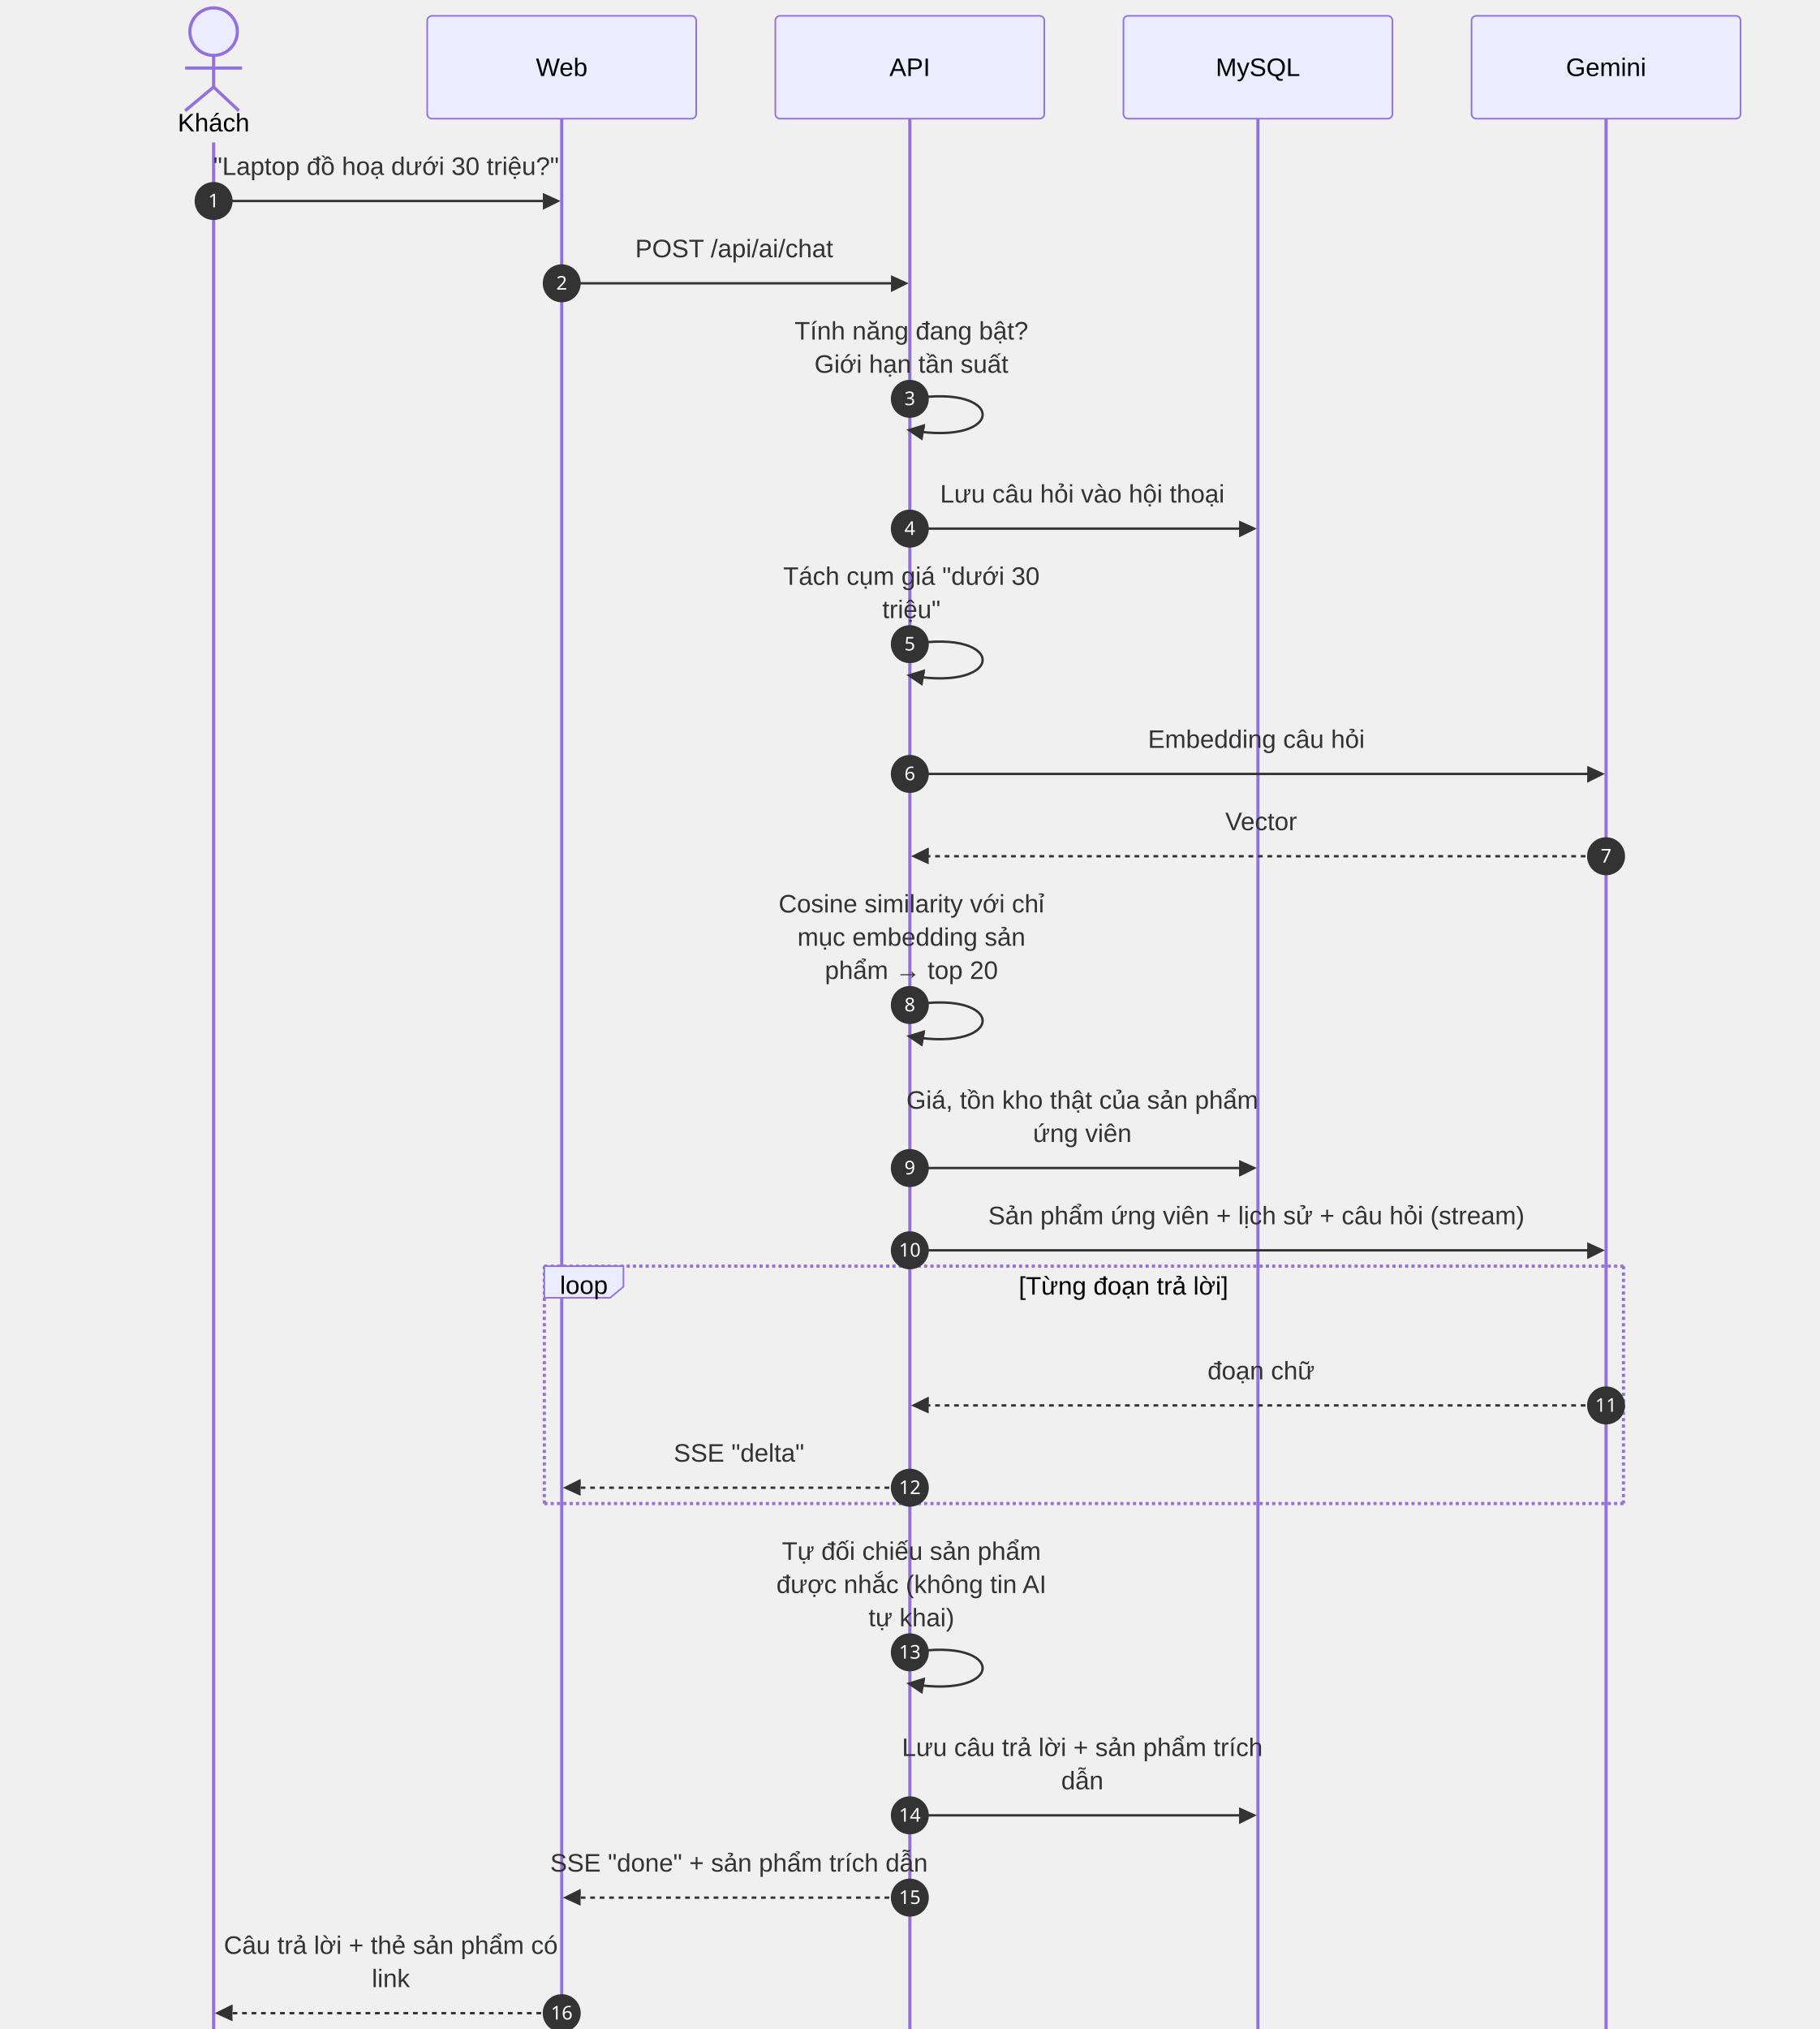
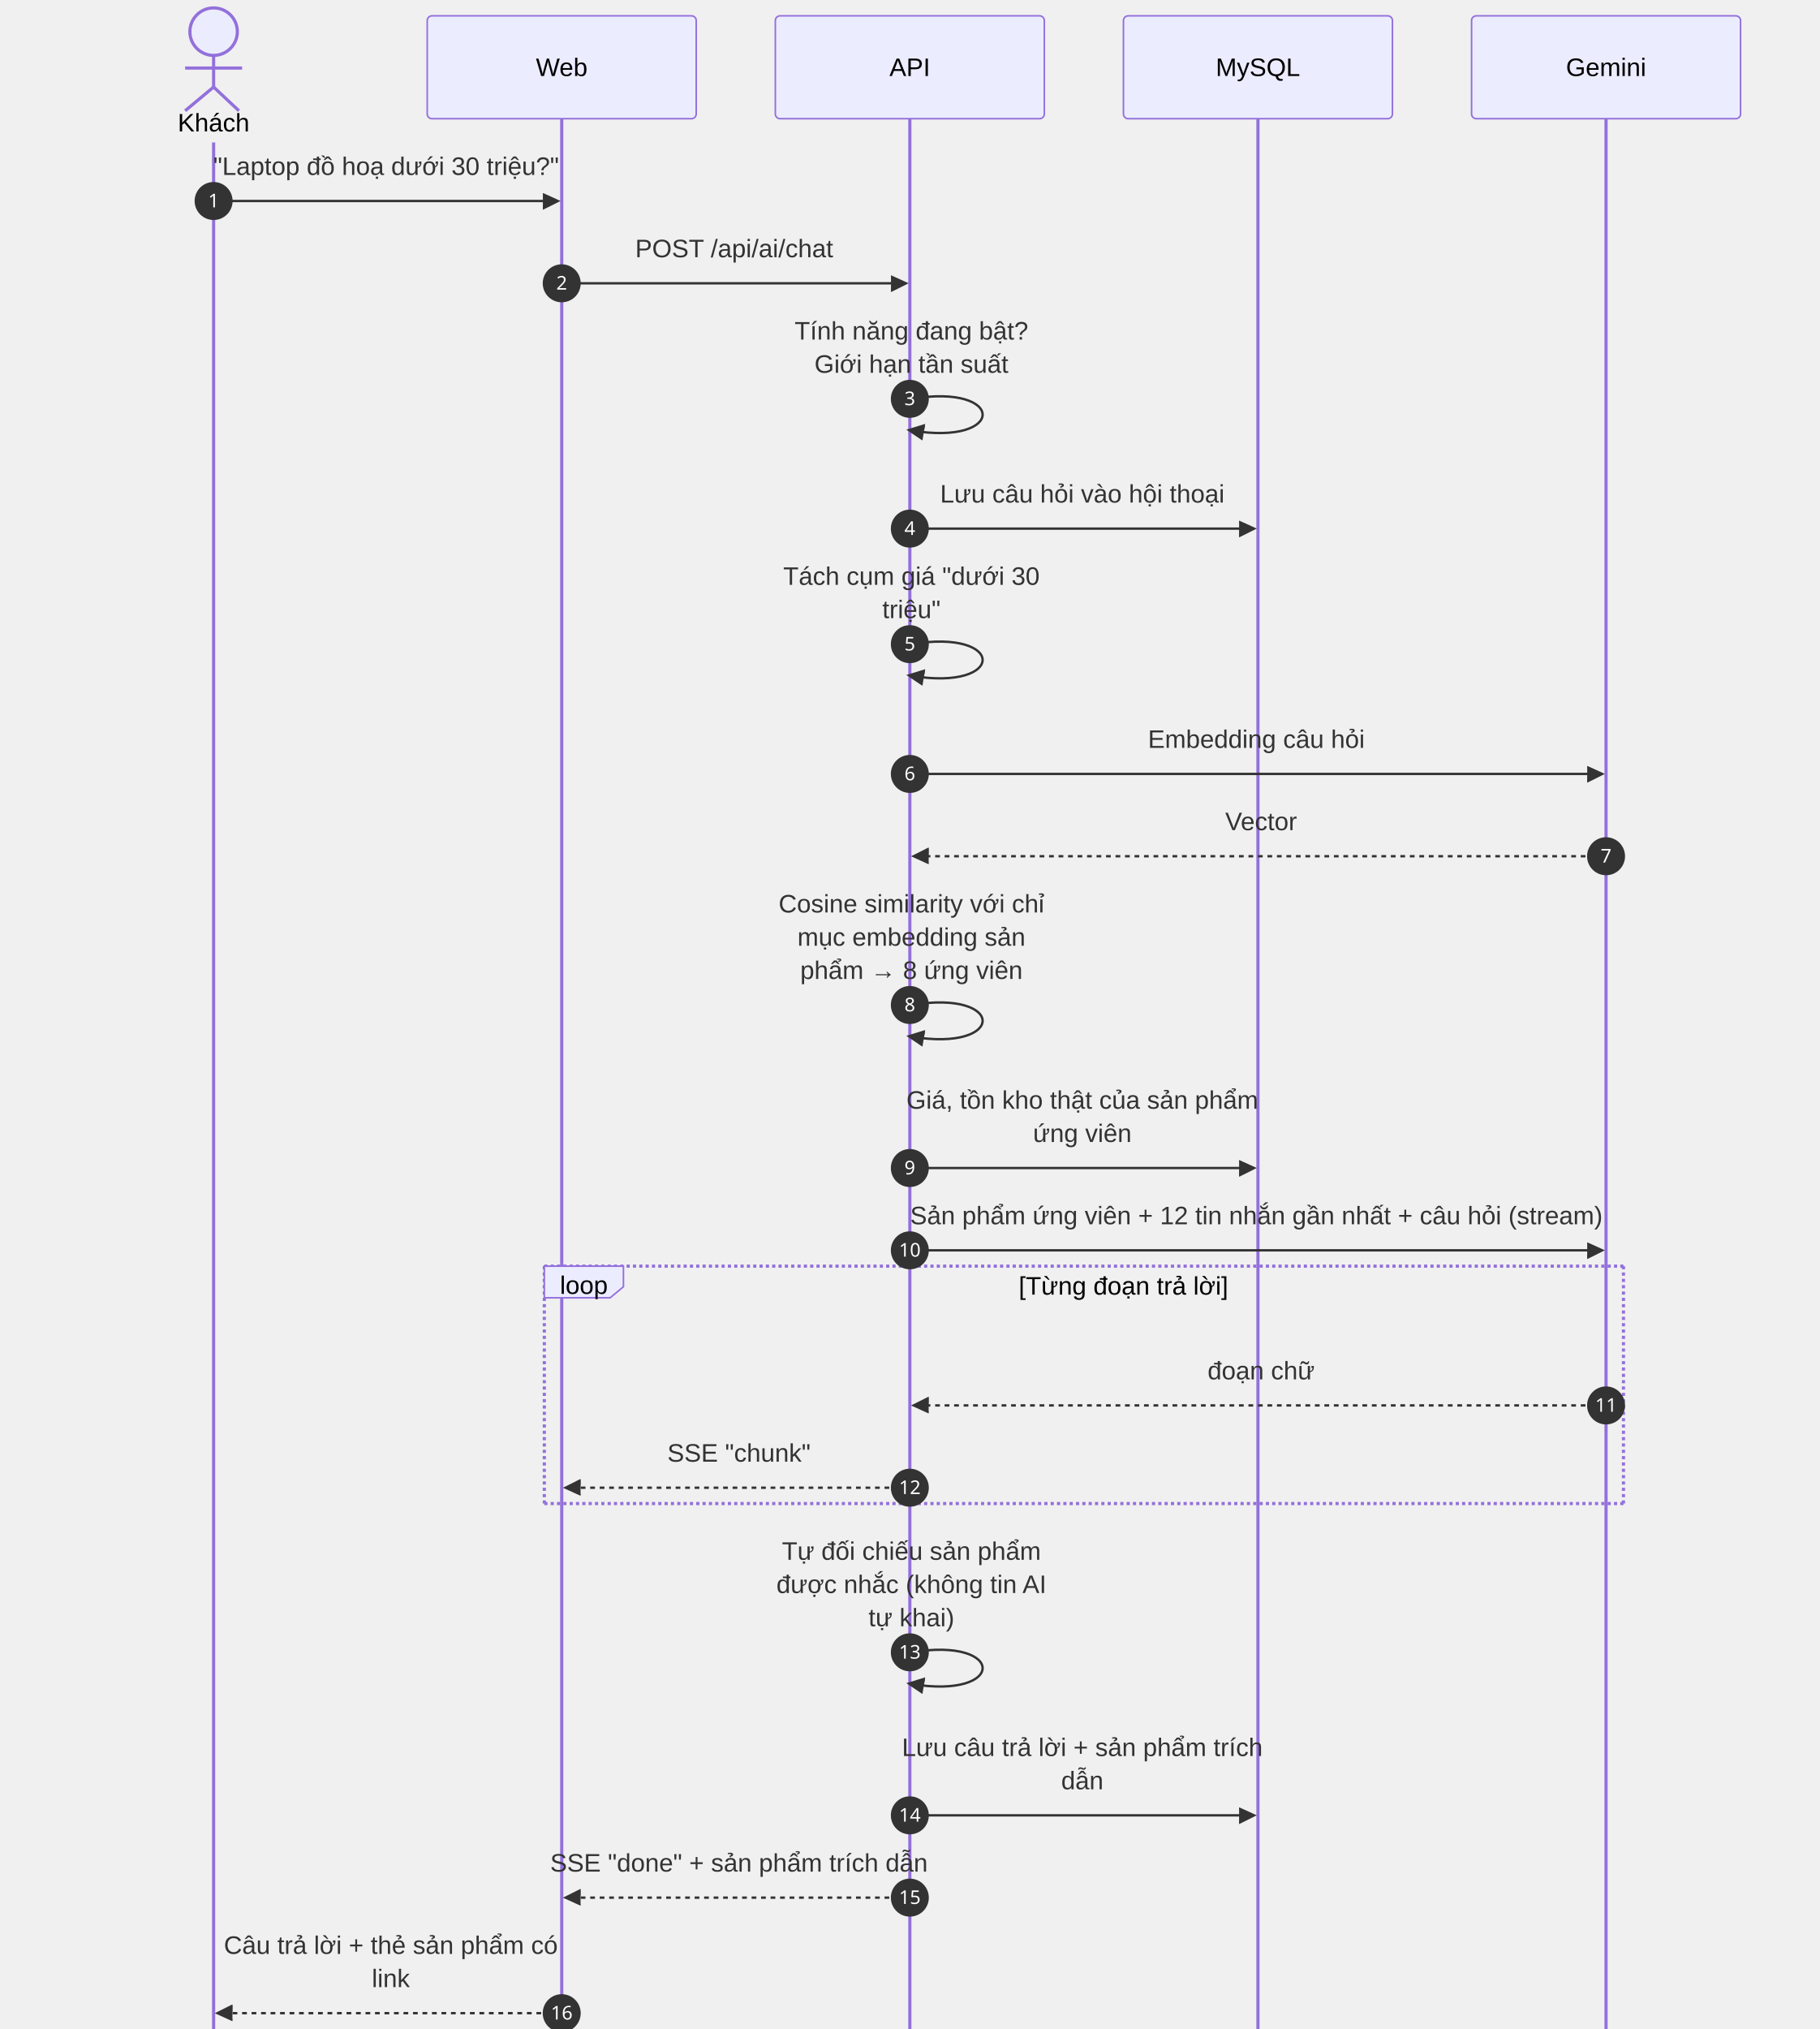
<svg xmlns="http://www.w3.org/2000/svg" id="d-tuan-tu-tro-ly-ai" width="1150" style="max-width: none; background-color: rgb(255, 255, 255);" viewBox="-50 -10 1150 1282" role="graphics-document document" aria-roledescription="sequence" height="1282">
  <g>
-     <line id="actor13" x1="965" y1="65" x2="965" y2="2000" class="actor-line 200" stroke-width="0.5px" stroke="#999" name="G" data-et="life-line" data-id="G" />
-     <g id="root-13" data-et="participant" data-type="participant" data-id="G">
+     <line id="actor4" x1="965" y1="65" x2="965" y2="2000" class="actor-line 200" stroke-width="0.5px" stroke="#999" name="G" data-et="life-line" data-id="G" />
+     <g id="root-4" data-et="participant" data-type="participant" data-id="G">
      <rect x="880" y="0" fill="#eaeaea" stroke="#666" width="170" height="65" name="G" rx="3" ry="3" class="actor actor-top" />
      <text x="965" y="32.5" dominant-baseline="central" alignment-baseline="central" class="actor actor-box" style="text-anchor: middle; font-size: 16px; font-weight: 400; font-family: &quot;Segoe UI&quot;, Arial, sans-serif;">
        <tspan x="965" dy="0">Gemini</tspan>
      </text>
    </g>
  </g>
  <g>
-     <line id="actor12" x1="745" y1="65" x2="745" y2="2000" class="actor-line 200" stroke-width="0.5px" stroke="#999" name="DB" data-et="life-line" data-id="DB" />
-     <g id="root-12" data-et="participant" data-type="participant" data-id="DB">
+     <line id="actor3" x1="745" y1="65" x2="745" y2="2000" class="actor-line 200" stroke-width="0.5px" stroke="#999" name="DB" data-et="life-line" data-id="DB" />
+     <g id="root-3" data-et="participant" data-type="participant" data-id="DB">
      <rect x="660" y="0" fill="#eaeaea" stroke="#666" width="170" height="65" name="DB" rx="3" ry="3" class="actor actor-top" />
      <text x="745" y="32.5" dominant-baseline="central" alignment-baseline="central" class="actor actor-box" style="text-anchor: middle; font-size: 16px; font-weight: 400; font-family: &quot;Segoe UI&quot;, Arial, sans-serif;">
        <tspan x="745" dy="0">MySQL</tspan>
      </text>
    </g>
  </g>
  <g>
-     <line id="actor11" x1="525" y1="65" x2="525" y2="2000" class="actor-line 200" stroke-width="0.5px" stroke="#999" name="A" data-et="life-line" data-id="A" />
-     <g id="root-11" data-et="participant" data-type="participant" data-id="A">
+     <line id="actor2" x1="525" y1="65" x2="525" y2="2000" class="actor-line 200" stroke-width="0.5px" stroke="#999" name="A" data-et="life-line" data-id="A" />
+     <g id="root-2" data-et="participant" data-type="participant" data-id="A">
      <rect x="440" y="0" fill="#eaeaea" stroke="#666" width="170" height="65" name="A" rx="3" ry="3" class="actor actor-top" />
      <text x="525" y="32.5" dominant-baseline="central" alignment-baseline="central" class="actor actor-box" style="text-anchor: middle; font-size: 16px; font-weight: 400; font-family: &quot;Segoe UI&quot;, Arial, sans-serif;">
        <tspan x="525" dy="0">API</tspan>
      </text>
    </g>
  </g>
  <g>
-     <line id="actor10" x1="305" y1="65" x2="305" y2="2000" class="actor-line 200" stroke-width="0.5px" stroke="#999" name="W" data-et="life-line" data-id="W" />
-     <g id="root-10" data-et="participant" data-type="participant" data-id="W">
+     <line id="actor1" x1="305" y1="65" x2="305" y2="2000" class="actor-line 200" stroke-width="0.5px" stroke="#999" name="W" data-et="life-line" data-id="W" />
+     <g id="root-1" data-et="participant" data-type="participant" data-id="W">
      <rect x="220" y="0" fill="#eaeaea" stroke="#666" width="170" height="65" name="W" rx="3" ry="3" class="actor actor-top" />
      <text x="305" y="32.5" dominant-baseline="central" alignment-baseline="central" class="actor actor-box" style="text-anchor: middle; font-size: 16px; font-weight: 400; font-family: &quot;Segoe UI&quot;, Arial, sans-serif;">
        <tspan x="305" dy="0">Web</tspan>
      </text>
    </g>
  </g>
  <g>
-     <line id="actor9" x1="85" y1="80" x2="85" y2="2000" class="actor-line 200" stroke-width="0.5px" stroke="#999" name="KH" data-et="life-line" data-id="KH" />
+     <line id="actor0" x1="85" y1="80" x2="85" y2="2000" class="actor-line 200" stroke-width="0.5px" stroke="#999" name="KH" data-et="life-line" data-id="KH" />
  </g>
  <style>#d-tuan-tu-tro-ly-ai{font-family:Segoe UI,Arial,sans-serif;font-size:16px;fill:#333;}@keyframes edge-animation-frame{from{stroke-dashoffset:0;}}@keyframes dash{to{stroke-dashoffset:0;}}#d-tuan-tu-tro-ly-ai .edge-animation-slow{stroke-dasharray:9,5!important;stroke-dashoffset:900;animation:dash 50s linear infinite;stroke-linecap:round;}#d-tuan-tu-tro-ly-ai .edge-animation-fast{stroke-dasharray:9,5!important;stroke-dashoffset:900;animation:dash 20s linear infinite;stroke-linecap:round;}#d-tuan-tu-tro-ly-ai .error-icon{fill:#552222;}#d-tuan-tu-tro-ly-ai .error-text{fill:#552222;stroke:#552222;}#d-tuan-tu-tro-ly-ai .edge-thickness-normal{stroke-width:1px;}#d-tuan-tu-tro-ly-ai .edge-thickness-thick{stroke-width:3.5px;}#d-tuan-tu-tro-ly-ai .edge-pattern-solid{stroke-dasharray:0;}#d-tuan-tu-tro-ly-ai .edge-thickness-invisible{stroke-width:0;fill:none;}#d-tuan-tu-tro-ly-ai .edge-pattern-dashed{stroke-dasharray:3;}#d-tuan-tu-tro-ly-ai .edge-pattern-dotted{stroke-dasharray:2;}#d-tuan-tu-tro-ly-ai .marker{fill:#333333;stroke:#333333;}#d-tuan-tu-tro-ly-ai .marker.cross{stroke:#333333;}#d-tuan-tu-tro-ly-ai svg{font-family:Segoe UI,Arial,sans-serif;font-size:16px;}#d-tuan-tu-tro-ly-ai p{margin:0;}#d-tuan-tu-tro-ly-ai .actor{stroke:#9370DB;fill:#ECECFF;stroke-width:1;}#d-tuan-tu-tro-ly-ai rect.actor.outer-path[data-look="neo"]{filter:drop-shadow(1px 2px 2px rgba(185, 185, 185, 1));}#d-tuan-tu-tro-ly-ai rect.note[data-look="neo"]{stroke:#aaaa33;fill:#fff5ad;filter:drop-shadow(1px 2px 2px rgba(185, 185, 185, 1));}#d-tuan-tu-tro-ly-ai text.actor&gt;tspan{fill:black;stroke:none;}#d-tuan-tu-tro-ly-ai .actor-line{stroke:#9370DB;}#d-tuan-tu-tro-ly-ai .innerArc{stroke-width:1.5;stroke-dasharray:none;}#d-tuan-tu-tro-ly-ai .messageLine0{stroke-width:1.5;stroke-dasharray:none;stroke:#333;}#d-tuan-tu-tro-ly-ai .messageLine1{stroke-width:1.5;stroke-dasharray:2,2;stroke:#333;}#d-tuan-tu-tro-ly-ai [id$="-arrowhead"] path{fill:#333;stroke:#333;}#d-tuan-tu-tro-ly-ai .sequenceNumber{fill:white;}#d-tuan-tu-tro-ly-ai [id$="-sequencenumber"]{fill:#333;}#d-tuan-tu-tro-ly-ai [id$="-crosshead"] path{fill:#333;stroke:#333;}#d-tuan-tu-tro-ly-ai .messageText{fill:#333;stroke:none;}#d-tuan-tu-tro-ly-ai .labelBox{stroke:#9370DB;fill:#ECECFF;filter:none;}#d-tuan-tu-tro-ly-ai .labelText,#d-tuan-tu-tro-ly-ai .labelText&gt;tspan{fill:black;stroke:none;}#d-tuan-tu-tro-ly-ai .loopText,#d-tuan-tu-tro-ly-ai .loopText&gt;tspan{fill:black;stroke:none;}#d-tuan-tu-tro-ly-ai .sectionTitle,#d-tuan-tu-tro-ly-ai .sectionTitle&gt;tspan{fill:black;stroke:none;}#d-tuan-tu-tro-ly-ai .loopLine{stroke-width:2px;stroke-dasharray:2,2;stroke:#9370DB;fill:#9370DB;}#d-tuan-tu-tro-ly-ai .note{stroke:#aaaa33;fill:#fff5ad;}#d-tuan-tu-tro-ly-ai .noteText,#d-tuan-tu-tro-ly-ai .noteText&gt;tspan{fill:black;stroke:none;font-weight:normal;}#d-tuan-tu-tro-ly-ai .activation0{fill:#f4f4f4;stroke:#666;}#d-tuan-tu-tro-ly-ai .activation1{fill:#f4f4f4;stroke:#666;}#d-tuan-tu-tro-ly-ai .activation2{fill:#f4f4f4;stroke:#666;}#d-tuan-tu-tro-ly-ai .actorPopupMenu{position:absolute;}#d-tuan-tu-tro-ly-ai .actorPopupMenuPanel{position:absolute;fill:#ECECFF;box-shadow:0px 8px 16px 0px rgba(0,0,0,0.2);filter:drop-shadow(3px 5px 2px rgb(0 0 0 / 0.4));}#d-tuan-tu-tro-ly-ai .actor-man circle,#d-tuan-tu-tro-ly-ai line{fill:#ECECFF;stroke-width:2px;}#d-tuan-tu-tro-ly-ai g rect.rect{filter:drop-shadow(1px 2px 2px rgba(185, 185, 185, 1));stroke:#9370DB;}#d-tuan-tu-tro-ly-ai .node .neo-node{stroke:#9370DB;}#d-tuan-tu-tro-ly-ai [data-look="neo"].node rect,#d-tuan-tu-tro-ly-ai [data-look="neo"].cluster rect,#d-tuan-tu-tro-ly-ai [data-look="neo"].node polygon{stroke:#9370DB;filter:drop-shadow(1px 2px 2px rgba(185, 185, 185, 1));}#d-tuan-tu-tro-ly-ai [data-look="neo"].swimlane.cluster rect{filter:none;}#d-tuan-tu-tro-ly-ai [data-look="neo"].node path{stroke:#9370DB;stroke-width:1px;}#d-tuan-tu-tro-ly-ai [data-look="neo"].node .outer-path{filter:drop-shadow(1px 2px 2px rgba(185, 185, 185, 1));}#d-tuan-tu-tro-ly-ai [data-look="neo"].node .neo-line path{stroke:#9370DB;filter:none;}#d-tuan-tu-tro-ly-ai [data-look="neo"].node circle{stroke:#9370DB;filter:drop-shadow(1px 2px 2px rgba(185, 185, 185, 1));}#d-tuan-tu-tro-ly-ai [data-look="neo"].node circle .state-start{fill:#000000;}#d-tuan-tu-tro-ly-ai [data-look="neo"].icon-shape .icon{fill:#9370DB;filter:drop-shadow(1px 2px 2px rgba(185, 185, 185, 1));}#d-tuan-tu-tro-ly-ai [data-look="neo"].icon-shape .icon-neo path{stroke:#9370DB;filter:drop-shadow(1px 2px 2px rgba(185, 185, 185, 1));}#d-tuan-tu-tro-ly-ai :root{--mermaid-font-family:Segoe UI,Arial,sans-serif;}</style>
  <g />
  <defs>
    <symbol id="d-tuan-tu-tro-ly-ai-computer" width="24" height="24">
      <path transform="scale(.5)" d="M2 2v13h20v-13h-20zm18 11h-16v-9h16v9zm-10.228 6l.466-1h3.524l.467 1h-4.457zm14.228 3h-24l2-6h2.104l-1.33 4h18.45l-1.297-4h2.073l2 6zm-5-10h-14v-7h14v7z" />
    </symbol>
  </defs>
  <defs>
    <symbol id="d-tuan-tu-tro-ly-ai-database" fill-rule="evenodd" clip-rule="evenodd">
      <path transform="scale(.5)" d="M12.258.001l.256.004.255.005.253.008.251.01.249.012.247.015.246.016.242.019.241.02.239.023.236.024.233.027.231.028.229.031.225.032.223.034.22.036.217.038.214.04.211.041.208.043.205.045.201.046.198.048.194.05.191.051.187.053.183.054.18.056.175.057.172.059.168.06.163.061.16.063.155.064.15.066.074.033.073.033.071.034.07.034.069.035.068.035.067.035.066.035.064.036.064.036.062.036.06.036.06.037.058.037.058.037.055.038.055.038.053.038.052.038.051.039.05.039.048.039.047.039.045.04.044.04.043.04.041.04.04.041.039.041.037.041.036.041.034.041.033.042.032.042.03.042.029.042.027.042.026.043.024.043.023.043.021.043.02.043.018.044.017.043.015.044.013.044.012.044.011.045.009.044.007.045.006.045.004.045.002.045.001.045v17l-.001.045-.002.045-.004.045-.006.045-.007.045-.009.044-.011.045-.012.044-.013.044-.015.044-.017.043-.018.044-.02.043-.021.043-.023.043-.024.043-.026.043-.027.042-.029.042-.03.042-.032.042-.033.042-.034.041-.036.041-.037.041-.039.041-.04.041-.041.04-.043.04-.044.04-.045.04-.047.039-.048.039-.05.039-.051.039-.052.038-.053.038-.055.038-.055.038-.058.037-.058.037-.06.037-.06.036-.062.036-.064.036-.064.036-.066.035-.067.035-.068.035-.069.035-.07.034-.071.034-.073.033-.074.033-.15.066-.155.064-.16.063-.163.061-.168.06-.172.059-.175.057-.18.056-.183.054-.187.053-.191.051-.194.05-.198.048-.201.046-.205.045-.208.043-.211.041-.214.04-.217.038-.22.036-.223.034-.225.032-.229.031-.231.028-.233.027-.236.024-.239.023-.241.02-.242.019-.246.016-.247.015-.249.012-.251.01-.253.008-.255.005-.256.004-.258.001-.258-.001-.256-.004-.255-.005-.253-.008-.251-.01-.249-.012-.247-.015-.245-.016-.243-.019-.241-.02-.238-.023-.236-.024-.234-.027-.231-.028-.228-.031-.226-.032-.223-.034-.22-.036-.217-.038-.214-.04-.211-.041-.208-.043-.204-.045-.201-.046-.198-.048-.195-.05-.19-.051-.187-.053-.184-.054-.179-.056-.176-.057-.172-.059-.167-.06-.164-.061-.159-.063-.155-.064-.151-.066-.074-.033-.072-.033-.072-.034-.07-.034-.069-.035-.068-.035-.067-.035-.066-.035-.064-.036-.063-.036-.062-.036-.061-.036-.06-.037-.058-.037-.057-.037-.056-.038-.055-.038-.053-.038-.052-.038-.051-.039-.049-.039-.049-.039-.046-.039-.046-.04-.044-.04-.043-.04-.041-.04-.04-.041-.039-.041-.037-.041-.036-.041-.034-.041-.033-.042-.032-.042-.03-.042-.029-.042-.027-.042-.026-.043-.024-.043-.023-.043-.021-.043-.02-.043-.018-.044-.017-.043-.015-.044-.013-.044-.012-.044-.011-.045-.009-.044-.007-.045-.006-.045-.004-.045-.002-.045-.001-.045v-17l.001-.045.002-.045.004-.045.006-.045.007-.045.009-.044.011-.045.012-.044.013-.044.015-.044.017-.043.018-.044.02-.043.021-.043.023-.043.024-.043.026-.043.027-.042.029-.042.03-.042.032-.042.033-.042.034-.041.036-.041.037-.041.039-.041.04-.041.041-.04.043-.04.044-.04.046-.04.046-.039.049-.039.049-.039.051-.039.052-.038.053-.038.055-.038.056-.038.057-.037.058-.037.06-.037.061-.036.062-.036.063-.036.064-.036.066-.035.067-.035.068-.035.069-.035.07-.034.072-.034.072-.033.074-.033.151-.066.155-.064.159-.063.164-.061.167-.06.172-.059.176-.057.179-.056.184-.054.187-.053.19-.051.195-.05.198-.048.201-.046.204-.045.208-.043.211-.041.214-.04.217-.038.22-.036.223-.034.226-.032.228-.031.231-.028.234-.027.236-.024.238-.023.241-.02.243-.019.245-.016.247-.015.249-.012.251-.01.253-.008.255-.005.256-.004.258-.001.258.001zm-9.258 20.499v.01l.001.021.003.021.004.022.005.021.006.022.007.022.009.023.01.022.011.023.012.023.013.023.015.023.016.024.017.023.018.024.019.024.021.024.022.025.023.024.024.025.052.049.056.05.061.051.066.051.07.051.075.051.079.052.084.052.088.052.092.052.097.052.102.051.105.052.11.052.114.051.119.051.123.051.127.05.131.05.135.05.139.048.144.049.147.047.152.047.155.047.16.045.163.045.167.043.171.043.176.041.178.041.183.039.187.039.19.037.194.035.197.035.202.033.204.031.209.03.212.029.216.027.219.025.222.024.226.021.23.02.233.018.236.016.24.015.243.012.246.01.249.008.253.005.256.004.259.001.26-.001.257-.004.254-.005.25-.008.247-.011.244-.012.241-.014.237-.016.233-.018.231-.021.226-.021.224-.024.22-.026.216-.027.212-.028.21-.031.205-.031.202-.034.198-.034.194-.036.191-.037.187-.039.183-.04.179-.04.175-.042.172-.043.168-.044.163-.045.16-.046.155-.046.152-.047.148-.048.143-.049.139-.049.136-.05.131-.05.126-.05.123-.051.118-.052.114-.051.11-.052.106-.052.101-.052.096-.052.092-.052.088-.053.083-.051.079-.052.074-.052.07-.051.065-.051.06-.051.056-.05.051-.05.023-.024.023-.025.021-.024.02-.024.019-.024.018-.024.017-.024.015-.023.014-.024.013-.023.012-.023.01-.023.01-.022.008-.022.006-.022.006-.022.004-.022.004-.021.001-.021.001-.021v-4.127l-.077.055-.08.053-.083.054-.085.053-.087.052-.09.052-.093.051-.095.05-.097.05-.1.049-.102.049-.105.048-.106.047-.109.047-.111.046-.114.045-.115.045-.118.044-.12.043-.122.042-.124.042-.126.041-.128.04-.13.04-.132.038-.134.038-.135.037-.138.037-.139.035-.142.035-.143.034-.144.033-.147.032-.148.031-.15.03-.151.03-.153.029-.154.027-.156.027-.158.026-.159.025-.161.024-.162.023-.163.022-.165.021-.166.02-.167.019-.169.018-.169.017-.171.016-.173.015-.173.014-.175.013-.175.012-.177.011-.178.01-.179.008-.179.008-.181.006-.182.005-.182.004-.184.003-.184.002h-.37l-.184-.002-.184-.003-.182-.004-.182-.005-.181-.006-.179-.008-.179-.008-.178-.01-.176-.011-.176-.012-.175-.013-.173-.014-.172-.015-.171-.016-.17-.017-.169-.018-.167-.019-.166-.02-.165-.021-.163-.022-.162-.023-.161-.024-.159-.025-.157-.026-.156-.027-.155-.027-.153-.029-.151-.03-.15-.03-.148-.031-.146-.032-.145-.033-.143-.034-.141-.035-.14-.035-.137-.037-.136-.037-.134-.038-.132-.038-.13-.04-.128-.04-.126-.041-.124-.042-.122-.042-.12-.044-.117-.043-.116-.045-.113-.045-.112-.046-.109-.047-.106-.047-.105-.048-.102-.049-.1-.049-.097-.05-.095-.05-.093-.052-.09-.051-.087-.052-.085-.053-.083-.054-.08-.054-.077-.054v4.127zm0-5.654v.011l.001.021.003.021.004.021.005.022.006.022.007.022.009.022.01.022.011.023.012.023.013.023.015.024.016.023.017.024.018.024.019.024.021.024.022.024.023.025.024.024.052.05.056.05.061.05.066.051.07.051.075.052.079.051.084.052.088.052.092.052.097.052.102.052.105.052.11.051.114.051.119.052.123.05.127.051.131.05.135.049.139.049.144.048.147.048.152.047.155.046.16.045.163.045.167.044.171.042.176.042.178.04.183.04.187.038.19.037.194.036.197.034.202.033.204.032.209.03.212.028.216.027.219.025.222.024.226.022.23.02.233.018.236.016.24.014.243.012.246.01.249.008.253.006.256.003.259.001.26-.001.257-.003.254-.006.25-.008.247-.01.244-.012.241-.015.237-.016.233-.018.231-.02.226-.022.224-.024.22-.025.216-.027.212-.029.21-.03.205-.032.202-.033.198-.035.194-.036.191-.037.187-.039.183-.039.179-.041.175-.042.172-.043.168-.044.163-.045.16-.045.155-.047.152-.047.148-.048.143-.048.139-.05.136-.049.131-.05.126-.051.123-.051.118-.051.114-.052.11-.052.106-.052.101-.052.096-.052.092-.052.088-.052.083-.052.079-.052.074-.051.07-.052.065-.051.06-.05.056-.051.051-.049.023-.025.023-.024.021-.025.02-.024.019-.024.018-.024.017-.024.015-.023.014-.023.013-.024.012-.022.01-.023.01-.023.008-.022.006-.022.006-.022.004-.021.004-.022.001-.021.001-.021v-4.139l-.077.054-.08.054-.083.054-.085.052-.087.053-.09.051-.093.051-.095.051-.097.05-.1.049-.102.049-.105.048-.106.047-.109.047-.111.046-.114.045-.115.044-.118.044-.12.044-.122.042-.124.042-.126.041-.128.04-.13.039-.132.039-.134.038-.135.037-.138.036-.139.036-.142.035-.143.033-.144.033-.147.033-.148.031-.15.03-.151.03-.153.028-.154.028-.156.027-.158.026-.159.025-.161.024-.162.023-.163.022-.165.021-.166.02-.167.019-.169.018-.169.017-.171.016-.173.015-.173.014-.175.013-.175.012-.177.011-.178.009-.179.009-.179.007-.181.007-.182.005-.182.004-.184.003-.184.002h-.37l-.184-.002-.184-.003-.182-.004-.182-.005-.181-.007-.179-.007-.179-.009-.178-.009-.176-.011-.176-.012-.175-.013-.173-.014-.172-.015-.171-.016-.17-.017-.169-.018-.167-.019-.166-.02-.165-.021-.163-.022-.162-.023-.161-.024-.159-.025-.157-.026-.156-.027-.155-.028-.153-.028-.151-.03-.15-.03-.148-.031-.146-.033-.145-.033-.143-.033-.141-.035-.14-.036-.137-.036-.136-.037-.134-.038-.132-.039-.13-.039-.128-.04-.126-.041-.124-.042-.122-.043-.12-.043-.117-.044-.116-.044-.113-.046-.112-.046-.109-.046-.106-.047-.105-.048-.102-.049-.1-.049-.097-.05-.095-.051-.093-.051-.09-.051-.087-.053-.085-.052-.083-.054-.08-.054-.077-.054v4.139zm0-5.666v.011l.001.02.003.022.004.021.005.022.006.021.007.022.009.023.01.022.011.023.012.023.013.023.015.023.016.024.017.024.018.023.019.024.021.025.022.024.023.024.024.025.052.05.056.05.061.05.066.051.07.051.075.052.079.051.084.052.088.052.092.052.097.052.102.052.105.051.11.052.114.051.119.051.123.051.127.05.131.05.135.05.139.049.144.048.147.048.152.047.155.046.16.045.163.045.167.043.171.043.176.042.178.04.183.04.187.038.19.037.194.036.197.034.202.033.204.032.209.03.212.028.216.027.219.025.222.024.226.021.23.02.233.018.236.017.24.014.243.012.246.01.249.008.253.006.256.003.259.001.26-.001.257-.003.254-.006.25-.008.247-.01.244-.013.241-.014.237-.016.233-.018.231-.02.226-.022.224-.024.22-.025.216-.027.212-.029.21-.03.205-.032.202-.033.198-.035.194-.036.191-.037.187-.039.183-.039.179-.041.175-.042.172-.043.168-.044.163-.045.16-.045.155-.047.152-.047.148-.048.143-.049.139-.049.136-.049.131-.051.126-.05.123-.051.118-.052.114-.051.11-.052.106-.052.101-.052.096-.052.092-.052.088-.052.083-.052.079-.052.074-.052.07-.051.065-.051.06-.051.056-.05.051-.049.023-.025.023-.025.021-.024.02-.024.019-.024.018-.024.017-.024.015-.023.014-.024.013-.023.012-.023.01-.022.01-.023.008-.022.006-.022.006-.022.004-.022.004-.021.001-.021.001-.021v-4.153l-.077.054-.08.054-.083.053-.085.053-.087.053-.09.051-.093.051-.095.051-.097.05-.1.049-.102.048-.105.048-.106.048-.109.046-.111.046-.114.046-.115.044-.118.044-.12.043-.122.043-.124.042-.126.041-.128.04-.13.039-.132.039-.134.038-.135.037-.138.036-.139.036-.142.034-.143.034-.144.033-.147.032-.148.032-.15.03-.151.03-.153.028-.154.028-.156.027-.158.026-.159.024-.161.024-.162.023-.163.023-.165.021-.166.02-.167.019-.169.018-.169.017-.171.016-.173.015-.173.014-.175.013-.175.012-.177.01-.178.01-.179.009-.179.007-.181.006-.182.006-.182.004-.184.003-.184.001-.185.001-.185-.001-.184-.001-.184-.003-.182-.004-.182-.006-.181-.006-.179-.007-.179-.009-.178-.01-.176-.01-.176-.012-.175-.013-.173-.014-.172-.015-.171-.016-.17-.017-.169-.018-.167-.019-.166-.02-.165-.021-.163-.023-.162-.023-.161-.024-.159-.024-.157-.026-.156-.027-.155-.028-.153-.028-.151-.03-.15-.03-.148-.032-.146-.032-.145-.033-.143-.034-.141-.034-.14-.036-.137-.036-.136-.037-.134-.038-.132-.039-.13-.039-.128-.041-.126-.041-.124-.041-.122-.043-.12-.043-.117-.044-.116-.044-.113-.046-.112-.046-.109-.046-.106-.048-.105-.048-.102-.048-.1-.05-.097-.049-.095-.051-.093-.051-.09-.052-.087-.052-.085-.053-.083-.053-.08-.054-.077-.054v4.153zm8.74-8.179l-.257.004-.254.005-.25.008-.247.011-.244.012-.241.014-.237.016-.233.018-.231.021-.226.022-.224.023-.22.026-.216.027-.212.028-.21.031-.205.032-.202.033-.198.034-.194.036-.191.038-.187.038-.183.04-.179.041-.175.042-.172.043-.168.043-.163.045-.16.046-.155.046-.152.048-.148.048-.143.048-.139.049-.136.05-.131.05-.126.051-.123.051-.118.051-.114.052-.11.052-.106.052-.101.052-.096.052-.092.052-.088.052-.083.052-.079.052-.074.051-.07.052-.065.051-.06.05-.056.05-.051.05-.023.025-.023.024-.021.024-.02.025-.019.024-.018.024-.017.023-.015.024-.014.023-.013.023-.012.023-.01.023-.01.022-.008.022-.006.023-.006.021-.004.022-.004.021-.001.021-.001.021.001.021.001.021.004.021.004.022.006.021.006.023.008.022.01.022.01.023.012.023.013.023.014.023.015.024.017.023.018.024.019.024.02.025.021.024.023.024.023.025.051.05.056.05.06.05.065.051.07.052.074.051.079.052.083.052.088.052.092.052.096.052.101.052.106.052.11.052.114.052.118.051.123.051.126.051.131.05.136.05.139.049.143.048.148.048.152.048.155.046.16.046.163.045.168.043.172.043.175.042.179.041.183.04.187.038.191.038.194.036.198.034.202.033.205.032.21.031.212.028.216.027.22.026.224.023.226.022.231.021.233.018.237.016.241.014.244.012.247.011.25.008.254.005.257.004.26.001.26-.001.257-.004.254-.005.25-.008.247-.011.244-.012.241-.014.237-.016.233-.018.231-.021.226-.022.224-.023.22-.026.216-.027.212-.028.21-.031.205-.032.202-.033.198-.034.194-.036.191-.038.187-.038.183-.04.179-.041.175-.042.172-.043.168-.043.163-.045.16-.046.155-.046.152-.048.148-.048.143-.048.139-.049.136-.05.131-.05.126-.051.123-.051.118-.051.114-.052.11-.052.106-.052.101-.052.096-.052.092-.052.088-.052.083-.052.079-.052.074-.051.07-.052.065-.051.06-.05.056-.05.051-.05.023-.025.023-.024.021-.024.02-.025.019-.024.018-.024.017-.023.015-.024.014-.023.013-.023.012-.023.01-.023.01-.022.008-.022.006-.023.006-.021.004-.022.004-.021.001-.021.001-.021-.001-.021-.001-.021-.004-.021-.004-.022-.006-.021-.006-.023-.008-.022-.01-.022-.01-.023-.012-.023-.013-.023-.014-.023-.015-.024-.017-.023-.018-.024-.019-.024-.02-.025-.021-.024-.023-.024-.023-.025-.051-.05-.056-.05-.06-.05-.065-.051-.07-.052-.074-.051-.079-.052-.083-.052-.088-.052-.092-.052-.096-.052-.101-.052-.106-.052-.11-.052-.114-.052-.118-.051-.123-.051-.126-.051-.131-.05-.136-.05-.139-.049-.143-.048-.148-.048-.152-.048-.155-.046-.16-.046-.163-.045-.168-.043-.172-.043-.175-.042-.179-.041-.183-.04-.187-.038-.191-.038-.194-.036-.198-.034-.202-.033-.205-.032-.21-.031-.212-.028-.216-.027-.22-.026-.224-.023-.226-.022-.231-.021-.233-.018-.237-.016-.241-.014-.244-.012-.247-.011-.25-.008-.254-.005-.257-.004-.26-.001-.26.001z" />
    </symbol>
  </defs>
  <defs>
    <symbol id="d-tuan-tu-tro-ly-ai-clock" width="24" height="24">
      <path transform="scale(.5)" d="M12 2c5.514 0 10 4.486 10 10s-4.486 10-10 10-10-4.486-10-10 4.486-10 10-10zm0-2c-6.627 0-12 5.373-12 12s5.373 12 12 12 12-5.373 12-12-5.373-12-12-12zm5.848 12.459c.202.038.202.333.001.372-1.907.361-6.045 1.111-6.547 1.111-.719 0-1.301-.582-1.301-1.301 0-.512.77-5.447 1.125-7.445.034-.192.312-.181.343.014l.985 6.238 5.394 1.011z" />
    </symbol>
  </defs>
  <defs>
    <marker id="d-tuan-tu-tro-ly-ai-arrowhead" refX="7.9" refY="5" markerUnits="userSpaceOnUse" markerWidth="12" markerHeight="12" orient="auto-start-reverse">
      <path d="M -1 0 L 10 5 L 0 10 z" />
    </marker>
  </defs>
  <defs>
    <marker id="d-tuan-tu-tro-ly-ai-crosshead" markerWidth="15" markerHeight="8" orient="auto" refX="4" refY="4.5">
      <path fill="none" stroke="#000000" stroke-width="1pt" d="M 1,2 L 6,7 M 6,2 L 1,7" style="stroke-dasharray: 0, 0;" />
    </marker>
  </defs>
  <defs>
    <marker id="d-tuan-tu-tro-ly-ai-filled-head" refX="15.5" refY="7" markerWidth="20" markerHeight="28" orient="auto">
      <path d="M 18,7 L9,13 L14,7 L9,1 Z" />
    </marker>
  </defs>
  <defs>
    <marker id="d-tuan-tu-tro-ly-ai-sequencenumber" refX="15" refY="15" markerWidth="60" markerHeight="40" orient="auto">
      <circle cx="15" cy="15" r="6" />
    </marker>
  </defs>
  <defs>
    <marker id="d-tuan-tu-tro-ly-ai-solidTopArrowHead" refX="7.9" refY="7.25" markerUnits="userSpaceOnUse" markerWidth="12" markerHeight="12" orient="auto-start-reverse">
      <path d="M 0 0 L 10 8 L 0 8 z" />
    </marker>
  </defs>
  <defs>
    <marker id="d-tuan-tu-tro-ly-ai-solidBottomArrowHead" refX="7.9" refY="0.75" markerUnits="userSpaceOnUse" markerWidth="12" markerHeight="12" orient="auto-start-reverse">
      <path d="M 0 0 L 10 0 L 0 8 z" />
    </marker>
  </defs>
  <defs>
    <marker id="d-tuan-tu-tro-ly-ai-stickTopArrowHead" refX="7.5" refY="7" markerUnits="userSpaceOnUse" markerWidth="12" markerHeight="12" orient="auto-start-reverse">
      <path d="M 0 0 L 7 7" stroke="black" stroke-width="1.5" fill="none" />
    </marker>
  </defs>
  <defs>
    <marker id="d-tuan-tu-tro-ly-ai-stickBottomArrowHead" refX="7.5" refY="0" markerUnits="userSpaceOnUse" markerWidth="12" markerHeight="12" orient="auto-start-reverse">
      <path d="M 0 7 L 7 0" stroke="black" stroke-width="1.5" fill="none" />
    </marker>
  </defs>
  <g data-et="control-structure" data-id="i14">
    <line x1="294" y1="790" x2="976" y2="790" class="loopLine" />
    <line x1="976" y1="790" x2="976" y2="940" class="loopLine" />
    <line x1="294" y1="940" x2="976" y2="940" class="loopLine" />
    <line x1="294" y1="790" x2="294" y2="940" class="loopLine" />
    <polygon points="294,790 344,790 344,803 335.6,810 294,810" class="labelBox" />
    <text x="319" y="803" text-anchor="middle" dominant-baseline="middle" alignment-baseline="middle" class="labelText" style="font-family: &quot;Segoe UI&quot;, Arial, sans-serif; font-size: 16px; font-weight: 400;">loop</text>
    <text x="660" y="808" text-anchor="middle" class="loopText" style="font-family: &quot;Segoe UI&quot;, Arial, sans-serif; font-size: 16px; font-weight: 400;">
      <tspan x="660">[Từng đoạn trả lời]</tspan>
    </text>
  </g>
  <g class="actor-man actor-top" name="KH" data-et="participant" data-type="actor" data-id="KH" style="stroke: rgb(147, 112, 219);">
-     <line id="actor-man-torso9" x1="85" y1="25" x2="85" y2="45" />
-     <line id="actor-man-arms9" x1="67" y1="33" x2="103" y2="33" />
+     <line id="actor-man-torso0" x1="85" y1="25" x2="85" y2="45" />
+     <line id="actor-man-arms0" x1="67" y1="33" x2="103" y2="33" />
    <line x1="67" y1="60" x2="85" y2="45" />
    <line x1="85" y1="45" x2="101" y2="60" />
    <circle cx="85" cy="10" r="15" width="170" height="65" />
    <text x="85" y="67.5" dominant-baseline="central" alignment-baseline="central" class="actor actor-man" style="text-anchor: middle; font-size: 16px; font-weight: 400; font-family: &quot;Segoe UI&quot;, Arial, sans-serif;">
      <tspan x="85" dy="0">Khách</tspan>
    </text>
  </g>
  <text x="194" y="80" text-anchor="middle" dominant-baseline="middle" alignment-baseline="middle" class="messageText" dy="1em" style="font-family: &quot;Segoe UI&quot;, Arial, sans-serif; font-size: 16px; font-weight: 400;">"Laptop đồ hoạ dưới 30 triệu?"</text>
  <line x1="92" y1="117" x2="301" y2="117" class="messageLine0" data-et="message" data-id="i1" data-from="KH" data-to="W" stroke-width="2" stroke="none" marker-end="url(#d-tuan-tu-tro-ly-ai-arrowhead)" style="fill: none;" />
  <line x1="85" y1="117" x2="85" y2="117" stroke-width="0" marker-start="url(#d-tuan-tu-tro-ly-ai-sequencenumber)" />
  <text x="85" y="121" font-family="sans-serif" font-size="12px" text-anchor="middle" class="sequenceNumber">1</text>
  <text x="414" y="132" text-anchor="middle" dominant-baseline="middle" alignment-baseline="middle" class="messageText" dy="1em" style="font-family: &quot;Segoe UI&quot;, Arial, sans-serif; font-size: 16px; font-weight: 400;">POST /api/ai/chat</text>
  <line x1="312" y1="169" x2="521" y2="169" class="messageLine0" data-et="message" data-id="i2" data-from="W" data-to="A" stroke-width="2" stroke="none" marker-end="url(#d-tuan-tu-tro-ly-ai-arrowhead)" style="fill: none;" />
  <line x1="305" y1="169" x2="305" y2="169" stroke-width="0" marker-start="url(#d-tuan-tu-tro-ly-ai-sequencenumber)" />
  <text x="305" y="173" font-family="sans-serif" font-size="12px" text-anchor="middle" class="sequenceNumber">2</text>
  <text x="526" y="184" text-anchor="middle" dominant-baseline="middle" alignment-baseline="middle" class="messageText" dy="1em" style="font-family: &quot;Segoe UI&quot;, Arial, sans-serif; font-size: 16px; font-weight: 400;">Tính năng đang bật?</text>
  <text x="526" y="205" text-anchor="middle" dominant-baseline="middle" alignment-baseline="middle" class="messageText" dy="1em" style="font-family: &quot;Segoe UI&quot;, Arial, sans-serif; font-size: 16px; font-weight: 400;">Giới hạn tần suất</text>
  <path d="M 526,242 C 586,232 586,272 526,262" class="messageLine0" data-et="message" data-id="i3" data-from="A" data-to="A" stroke-width="2" stroke="none" marker-end="url(#d-tuan-tu-tro-ly-ai-arrowhead)" x1="532" style="fill: none;" />
  <line x1="525" y1="242" x2="525" y2="242" stroke-width="0" marker-start="url(#d-tuan-tu-tro-ly-ai-sequencenumber)" />
  <text x="525" y="246" font-family="sans-serif" font-size="12px" text-anchor="middle" class="sequenceNumber">3</text>
  <text x="634" y="287" text-anchor="middle" dominant-baseline="middle" alignment-baseline="middle" class="messageText" dy="1em" style="font-family: &quot;Segoe UI&quot;, Arial, sans-serif; font-size: 16px; font-weight: 400;">Lưu câu hỏi vào hội thoại</text>
  <line x1="532" y1="324" x2="741" y2="324" class="messageLine0" data-et="message" data-id="i4" data-from="A" data-to="DB" stroke-width="2" stroke="none" marker-end="url(#d-tuan-tu-tro-ly-ai-arrowhead)" style="fill: none;" />
  <line x1="525" y1="324" x2="525" y2="324" stroke-width="0" marker-start="url(#d-tuan-tu-tro-ly-ai-sequencenumber)" />
  <text x="525" y="328" font-family="sans-serif" font-size="12px" text-anchor="middle" class="sequenceNumber">4</text>
  <text x="526" y="339" text-anchor="middle" dominant-baseline="middle" alignment-baseline="middle" class="messageText" dy="1em" style="font-family: &quot;Segoe UI&quot;, Arial, sans-serif; font-size: 16px; font-weight: 400;">Tách cụm giá "dưới 30</text>
  <text x="526" y="360" text-anchor="middle" dominant-baseline="middle" alignment-baseline="middle" class="messageText" dy="1em" style="font-family: &quot;Segoe UI&quot;, Arial, sans-serif; font-size: 16px; font-weight: 400;">triệu"</text>
  <path d="M 526,397 C 586,387 586,427 526,417" class="messageLine0" data-et="message" data-id="i5" data-from="A" data-to="A" stroke-width="2" stroke="none" marker-end="url(#d-tuan-tu-tro-ly-ai-arrowhead)" x1="532" style="fill: none;" />
  <line x1="525" y1="397" x2="525" y2="397" stroke-width="0" marker-start="url(#d-tuan-tu-tro-ly-ai-sequencenumber)" />
  <text x="525" y="401" font-family="sans-serif" font-size="12px" text-anchor="middle" class="sequenceNumber">5</text>
  <text x="744" y="442" text-anchor="middle" dominant-baseline="middle" alignment-baseline="middle" class="messageText" dy="1em" style="font-family: &quot;Segoe UI&quot;, Arial, sans-serif; font-size: 16px; font-weight: 400;">Embedding câu hỏi</text>
  <line x1="532" y1="479" x2="961" y2="479" class="messageLine0" data-et="message" data-id="i6" data-from="A" data-to="G" stroke-width="2" stroke="none" marker-end="url(#d-tuan-tu-tro-ly-ai-arrowhead)" style="fill: none;" />
  <line x1="525" y1="479" x2="525" y2="479" stroke-width="0" marker-start="url(#d-tuan-tu-tro-ly-ai-sequencenumber)" />
  <text x="525" y="483" font-family="sans-serif" font-size="12px" text-anchor="middle" class="sequenceNumber">6</text>
  <text x="747" y="494" text-anchor="middle" dominant-baseline="middle" alignment-baseline="middle" class="messageText" dy="1em" style="font-family: &quot;Segoe UI&quot;, Arial, sans-serif; font-size: 16px; font-weight: 400;">Vector</text>
  <line x1="970" y1="531" x2="529" y2="531" class="messageLine1" data-et="message" data-id="i7" data-from="G" data-to="A" stroke-width="2" stroke="none" marker-end="url(#d-tuan-tu-tro-ly-ai-arrowhead)" style="stroke-dasharray: 3, 3; fill: none;" />
  <line x1="965" y1="531" x2="965" y2="531" stroke-width="0" marker-start="url(#d-tuan-tu-tro-ly-ai-sequencenumber)" />
  <text x="965" y="535" font-family="sans-serif" font-size="12px" text-anchor="middle" class="sequenceNumber">7</text>
  <text x="526" y="546" text-anchor="middle" dominant-baseline="middle" alignment-baseline="middle" class="messageText" dy="1em" style="font-family: &quot;Segoe UI&quot;, Arial, sans-serif; font-size: 16px; font-weight: 400;">Cosine similarity với chỉ</text>
  <text x="526" y="567" text-anchor="middle" dominant-baseline="middle" alignment-baseline="middle" class="messageText" dy="1em" style="font-family: &quot;Segoe UI&quot;, Arial, sans-serif; font-size: 16px; font-weight: 400;">mục embedding sản</text>
-   <text x="526" y="588" text-anchor="middle" dominant-baseline="middle" alignment-baseline="middle" class="messageText" dy="1em" style="font-family: &quot;Segoe UI&quot;, Arial, sans-serif; font-size: 16px; font-weight: 400;">phẩm → top 20</text>
+   <text x="526" y="588" text-anchor="middle" dominant-baseline="middle" alignment-baseline="middle" class="messageText" dy="1em" style="font-family: &quot;Segoe UI&quot;, Arial, sans-serif; font-size: 16px; font-weight: 400;">phẩm → 8 ứng viên</text>
  <path d="M 526,625 C 586,615 586,655 526,645" class="messageLine0" data-et="message" data-id="i8" data-from="A" data-to="A" stroke-width="2" stroke="none" marker-end="url(#d-tuan-tu-tro-ly-ai-arrowhead)" x1="532" style="fill: none;" />
  <line x1="525" y1="625" x2="525" y2="625" stroke-width="0" marker-start="url(#d-tuan-tu-tro-ly-ai-sequencenumber)" />
  <text x="525" y="629" font-family="sans-serif" font-size="12px" text-anchor="middle" class="sequenceNumber">8</text>
  <text x="634" y="670" text-anchor="middle" dominant-baseline="middle" alignment-baseline="middle" class="messageText" dy="1em" style="font-family: &quot;Segoe UI&quot;, Arial, sans-serif; font-size: 16px; font-weight: 400;">Giá, tồn kho thật của sản phẩm</text>
  <text x="634" y="691" text-anchor="middle" dominant-baseline="middle" alignment-baseline="middle" class="messageText" dy="1em" style="font-family: &quot;Segoe UI&quot;, Arial, sans-serif; font-size: 16px; font-weight: 400;">ứng viên</text>
  <line x1="532" y1="728" x2="741" y2="728" class="messageLine0" data-et="message" data-id="i9" data-from="A" data-to="DB" stroke-width="2" stroke="none" marker-end="url(#d-tuan-tu-tro-ly-ai-arrowhead)" style="fill: none;" />
  <line x1="525" y1="728" x2="525" y2="728" stroke-width="0" marker-start="url(#d-tuan-tu-tro-ly-ai-sequencenumber)" />
  <text x="525" y="732" font-family="sans-serif" font-size="12px" text-anchor="middle" class="sequenceNumber">9</text>
-   <text x="744" y="743" text-anchor="middle" dominant-baseline="middle" alignment-baseline="middle" class="messageText" dy="1em" style="font-family: &quot;Segoe UI&quot;, Arial, sans-serif; font-size: 16px; font-weight: 400;">Sản phẩm ứng viên + lịch sử + câu hỏi (stream)</text>
+   <text x="744" y="743" text-anchor="middle" dominant-baseline="middle" alignment-baseline="middle" class="messageText" dy="1em" style="font-family: &quot;Segoe UI&quot;, Arial, sans-serif; font-size: 16px; font-weight: 400;">Sản phẩm ứng viên + 12 tin nhắn gần nhất + câu hỏi (stream)</text>
  <line x1="532" y1="780" x2="961" y2="780" class="messageLine0" data-et="message" data-id="i10" data-from="A" data-to="G" stroke-width="2" stroke="none" marker-end="url(#d-tuan-tu-tro-ly-ai-arrowhead)" style="fill: none;" />
  <line x1="525" y1="780" x2="525" y2="780" stroke-width="0" marker-start="url(#d-tuan-tu-tro-ly-ai-sequencenumber)" />
  <text x="525" y="784" font-family="sans-serif" font-size="12px" text-anchor="middle" class="sequenceNumber">10</text>
  <text x="747" y="841" text-anchor="middle" dominant-baseline="middle" alignment-baseline="middle" class="messageText" dy="1em" style="font-family: &quot;Segoe UI&quot;, Arial, sans-serif; font-size: 16px; font-weight: 400;">đoạn chữ</text>
  <line x1="970" y1="878" x2="529" y2="878" class="messageLine1" data-et="message" data-id="i12" data-from="G" data-to="A" stroke-width="2" stroke="none" marker-end="url(#d-tuan-tu-tro-ly-ai-arrowhead)" style="stroke-dasharray: 3, 3; fill: none;" />
  <line x1="965" y1="878" x2="965" y2="878" stroke-width="0" marker-start="url(#d-tuan-tu-tro-ly-ai-sequencenumber)" />
  <text x="965" y="882" font-family="sans-serif" font-size="12px" text-anchor="middle" class="sequenceNumber">11</text>
-   <text x="417" y="893" text-anchor="middle" dominant-baseline="middle" alignment-baseline="middle" class="messageText" dy="1em" style="font-family: &quot;Segoe UI&quot;, Arial, sans-serif; font-size: 16px; font-weight: 400;">SSE "delta"</text>
+   <text x="417" y="893" text-anchor="middle" dominant-baseline="middle" alignment-baseline="middle" class="messageText" dy="1em" style="font-family: &quot;Segoe UI&quot;, Arial, sans-serif; font-size: 16px; font-weight: 400;">SSE "chunk"</text>
  <line x1="530" y1="930" x2="309" y2="930" class="messageLine1" data-et="message" data-id="i13" data-from="A" data-to="W" stroke-width="2" stroke="none" marker-end="url(#d-tuan-tu-tro-ly-ai-arrowhead)" style="stroke-dasharray: 3, 3; fill: none;" />
  <line x1="525" y1="930" x2="525" y2="930" stroke-width="0" marker-start="url(#d-tuan-tu-tro-ly-ai-sequencenumber)" />
  <text x="525" y="934" font-family="sans-serif" font-size="12px" text-anchor="middle" class="sequenceNumber">12</text>
  <text x="526" y="955" text-anchor="middle" dominant-baseline="middle" alignment-baseline="middle" class="messageText" dy="1em" style="font-family: &quot;Segoe UI&quot;, Arial, sans-serif; font-size: 16px; font-weight: 400;">Tự đối chiếu sản phẩm</text>
  <text x="526" y="976" text-anchor="middle" dominant-baseline="middle" alignment-baseline="middle" class="messageText" dy="1em" style="font-family: &quot;Segoe UI&quot;, Arial, sans-serif; font-size: 16px; font-weight: 400;">được nhắc (không tin AI</text>
  <text x="526" y="997" text-anchor="middle" dominant-baseline="middle" alignment-baseline="middle" class="messageText" dy="1em" style="font-family: &quot;Segoe UI&quot;, Arial, sans-serif; font-size: 16px; font-weight: 400;">tự khai)</text>
  <path d="M 526,1034 C 586,1024 586,1064 526,1054" class="messageLine0" data-et="message" data-id="i15" data-from="A" data-to="A" stroke-width="2" stroke="none" marker-end="url(#d-tuan-tu-tro-ly-ai-arrowhead)" x1="532" style="fill: none;" />
  <line x1="525" y1="1034" x2="525" y2="1034" stroke-width="0" marker-start="url(#d-tuan-tu-tro-ly-ai-sequencenumber)" />
  <text x="525" y="1038" font-family="sans-serif" font-size="12px" text-anchor="middle" class="sequenceNumber">13</text>
  <text x="634" y="1079" text-anchor="middle" dominant-baseline="middle" alignment-baseline="middle" class="messageText" dy="1em" style="font-family: &quot;Segoe UI&quot;, Arial, sans-serif; font-size: 16px; font-weight: 400;">Lưu câu trả lời + sản phẩm trích</text>
  <text x="634" y="1100" text-anchor="middle" dominant-baseline="middle" alignment-baseline="middle" class="messageText" dy="1em" style="font-family: &quot;Segoe UI&quot;, Arial, sans-serif; font-size: 16px; font-weight: 400;">dẫn</text>
  <line x1="532" y1="1137" x2="741" y2="1137" class="messageLine0" data-et="message" data-id="i16" data-from="A" data-to="DB" stroke-width="2" stroke="none" marker-end="url(#d-tuan-tu-tro-ly-ai-arrowhead)" style="fill: none;" />
  <line x1="525" y1="1137" x2="525" y2="1137" stroke-width="0" marker-start="url(#d-tuan-tu-tro-ly-ai-sequencenumber)" />
  <text x="525" y="1141" font-family="sans-serif" font-size="12px" text-anchor="middle" class="sequenceNumber">14</text>
  <text x="417" y="1152" text-anchor="middle" dominant-baseline="middle" alignment-baseline="middle" class="messageText" dy="1em" style="font-family: &quot;Segoe UI&quot;, Arial, sans-serif; font-size: 16px; font-weight: 400;">SSE "done" + sản phẩm trích dẫn</text>
  <line x1="530" y1="1189" x2="309" y2="1189" class="messageLine1" data-et="message" data-id="i17" data-from="A" data-to="W" stroke-width="2" stroke="none" marker-end="url(#d-tuan-tu-tro-ly-ai-arrowhead)" style="stroke-dasharray: 3, 3; fill: none;" />
  <line x1="525" y1="1189" x2="525" y2="1189" stroke-width="0" marker-start="url(#d-tuan-tu-tro-ly-ai-sequencenumber)" />
  <text x="525" y="1193" font-family="sans-serif" font-size="12px" text-anchor="middle" class="sequenceNumber">15</text>
  <text x="197" y="1204" text-anchor="middle" dominant-baseline="middle" alignment-baseline="middle" class="messageText" dy="1em" style="font-family: &quot;Segoe UI&quot;, Arial, sans-serif; font-size: 16px; font-weight: 400;">Câu trả lời + thẻ sản phẩm có</text>
  <text x="197" y="1225" text-anchor="middle" dominant-baseline="middle" alignment-baseline="middle" class="messageText" dy="1em" style="font-family: &quot;Segoe UI&quot;, Arial, sans-serif; font-size: 16px; font-weight: 400;">link</text>
  <line x1="310" y1="1262" x2="89" y2="1262" class="messageLine1" data-et="message" data-id="i18" data-from="W" data-to="KH" stroke-width="2" stroke="none" marker-end="url(#d-tuan-tu-tro-ly-ai-arrowhead)" style="stroke-dasharray: 3, 3; fill: none;" />
  <line x1="305" y1="1262" x2="305" y2="1262" stroke-width="0" marker-start="url(#d-tuan-tu-tro-ly-ai-sequencenumber)" />
  <text x="305" y="1266" font-family="sans-serif" font-size="12px" text-anchor="middle" class="sequenceNumber">16</text>
</svg>
